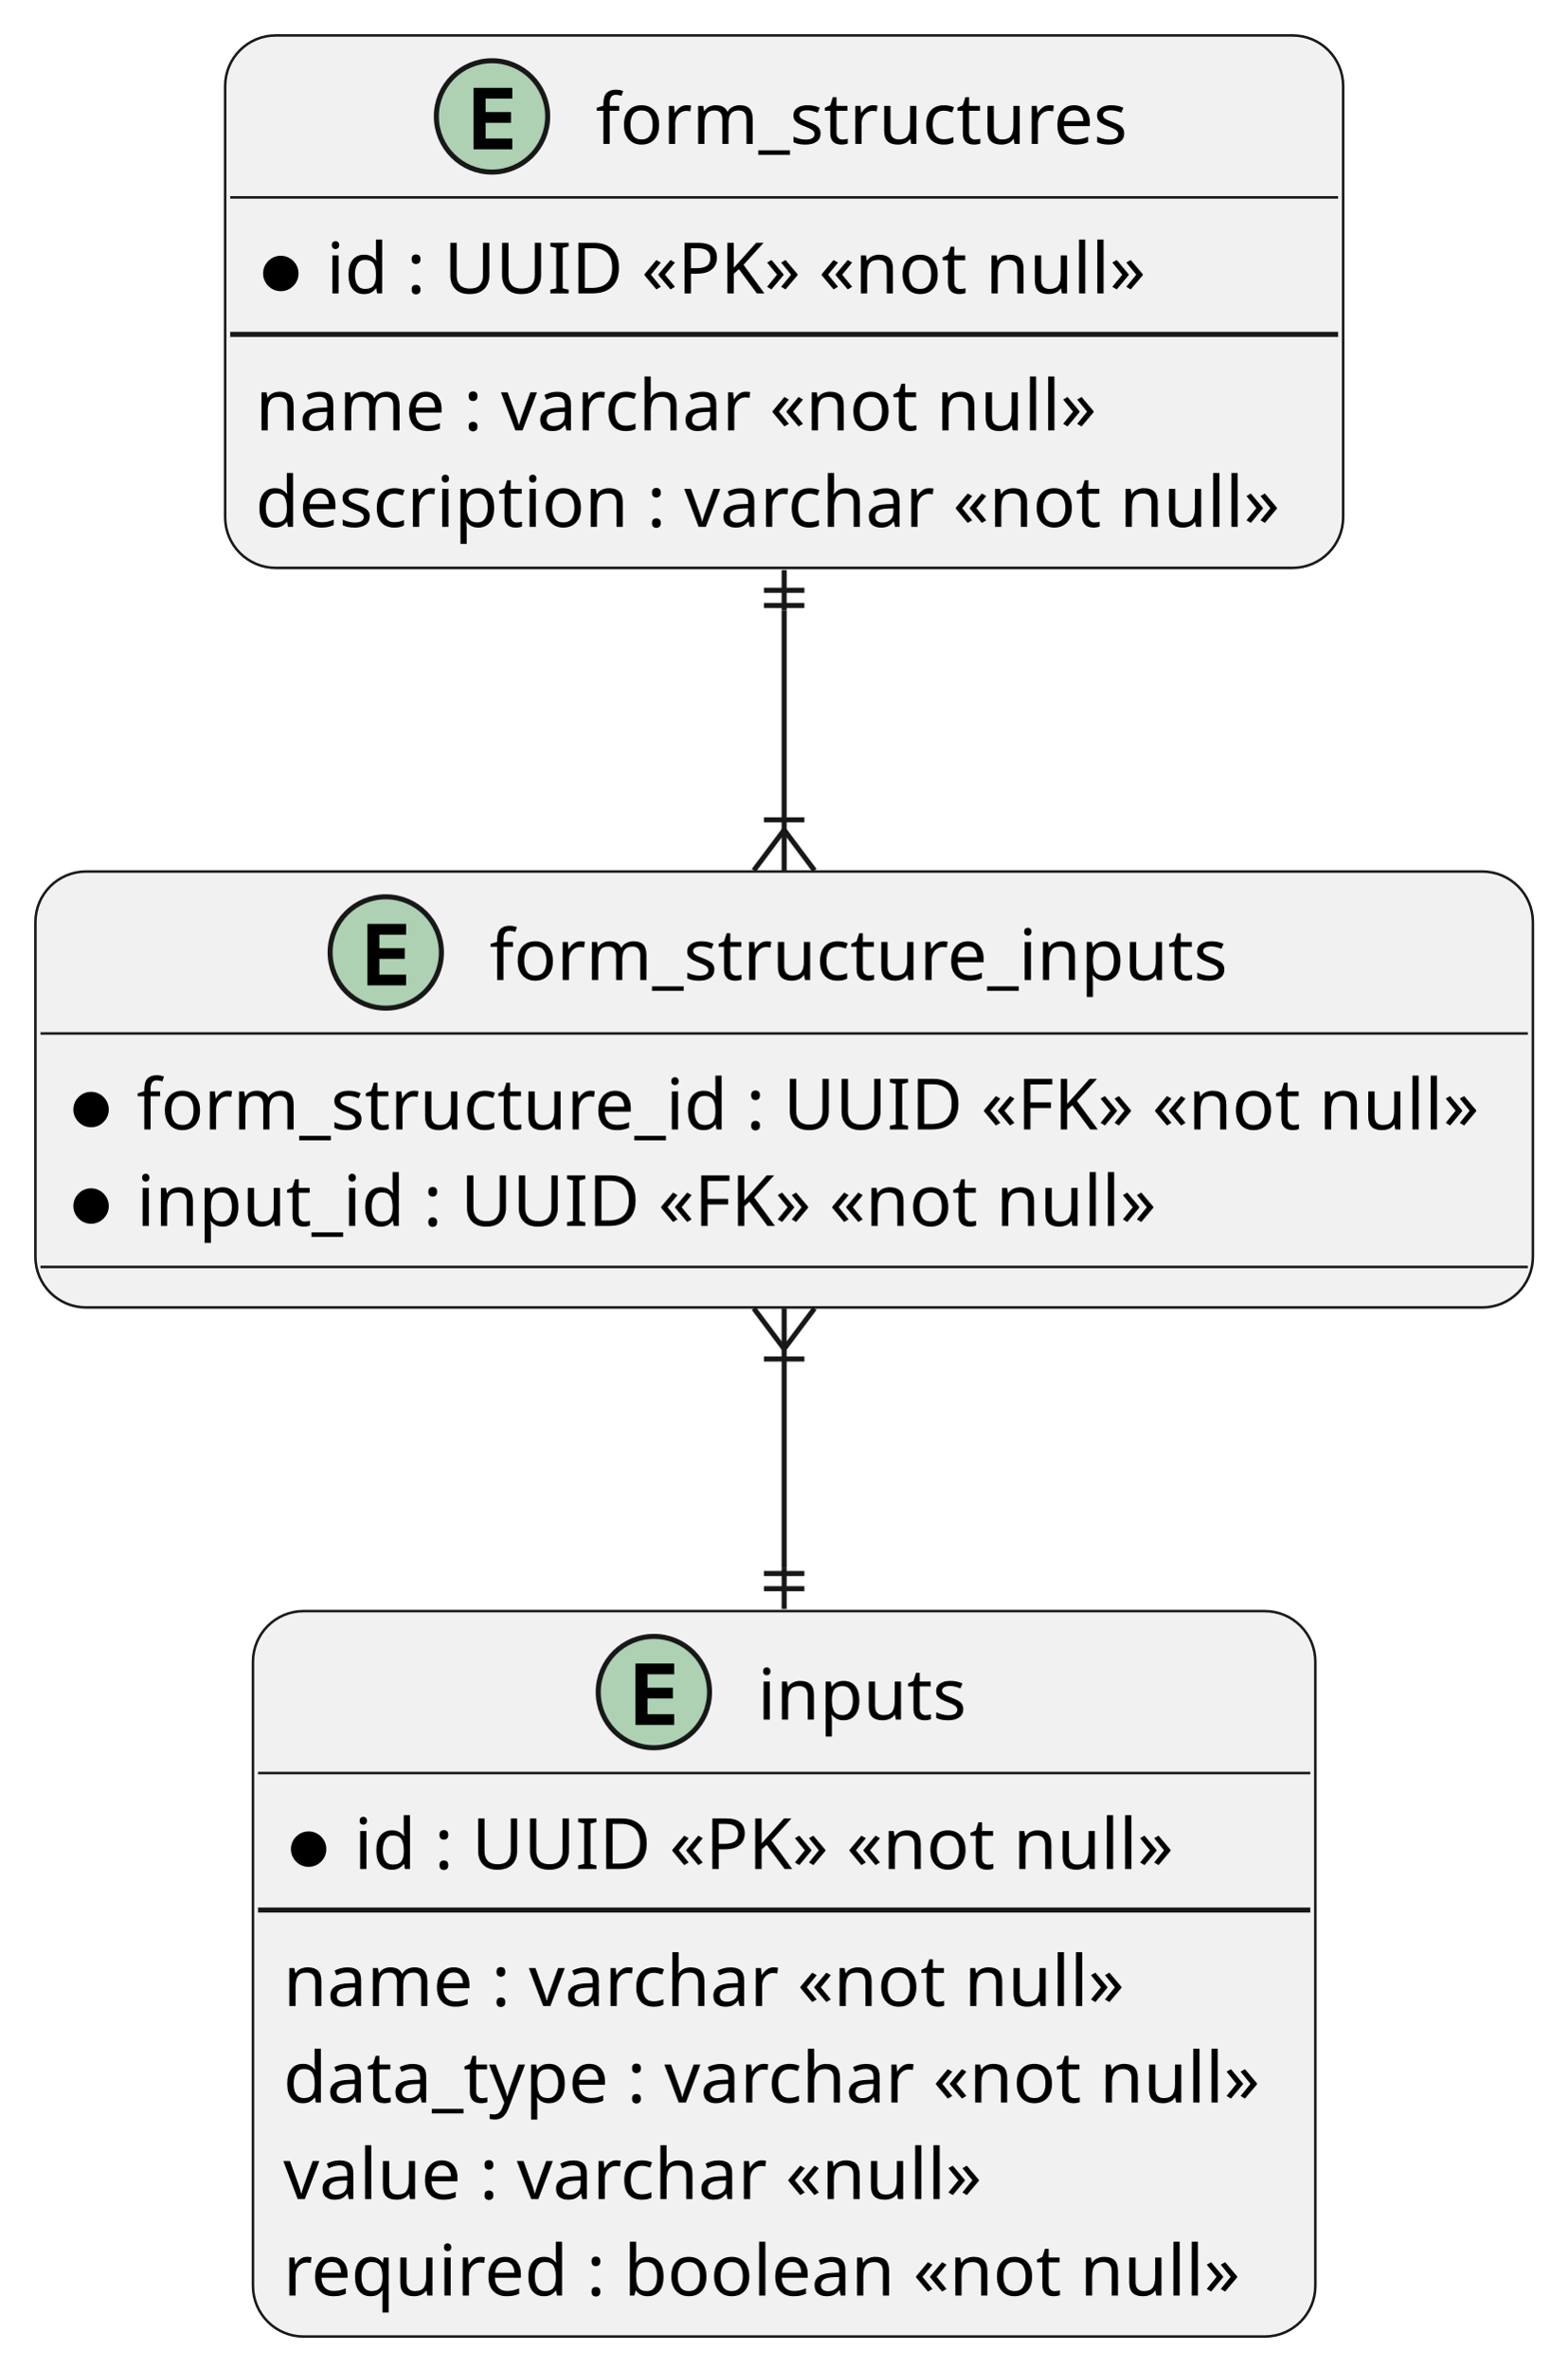
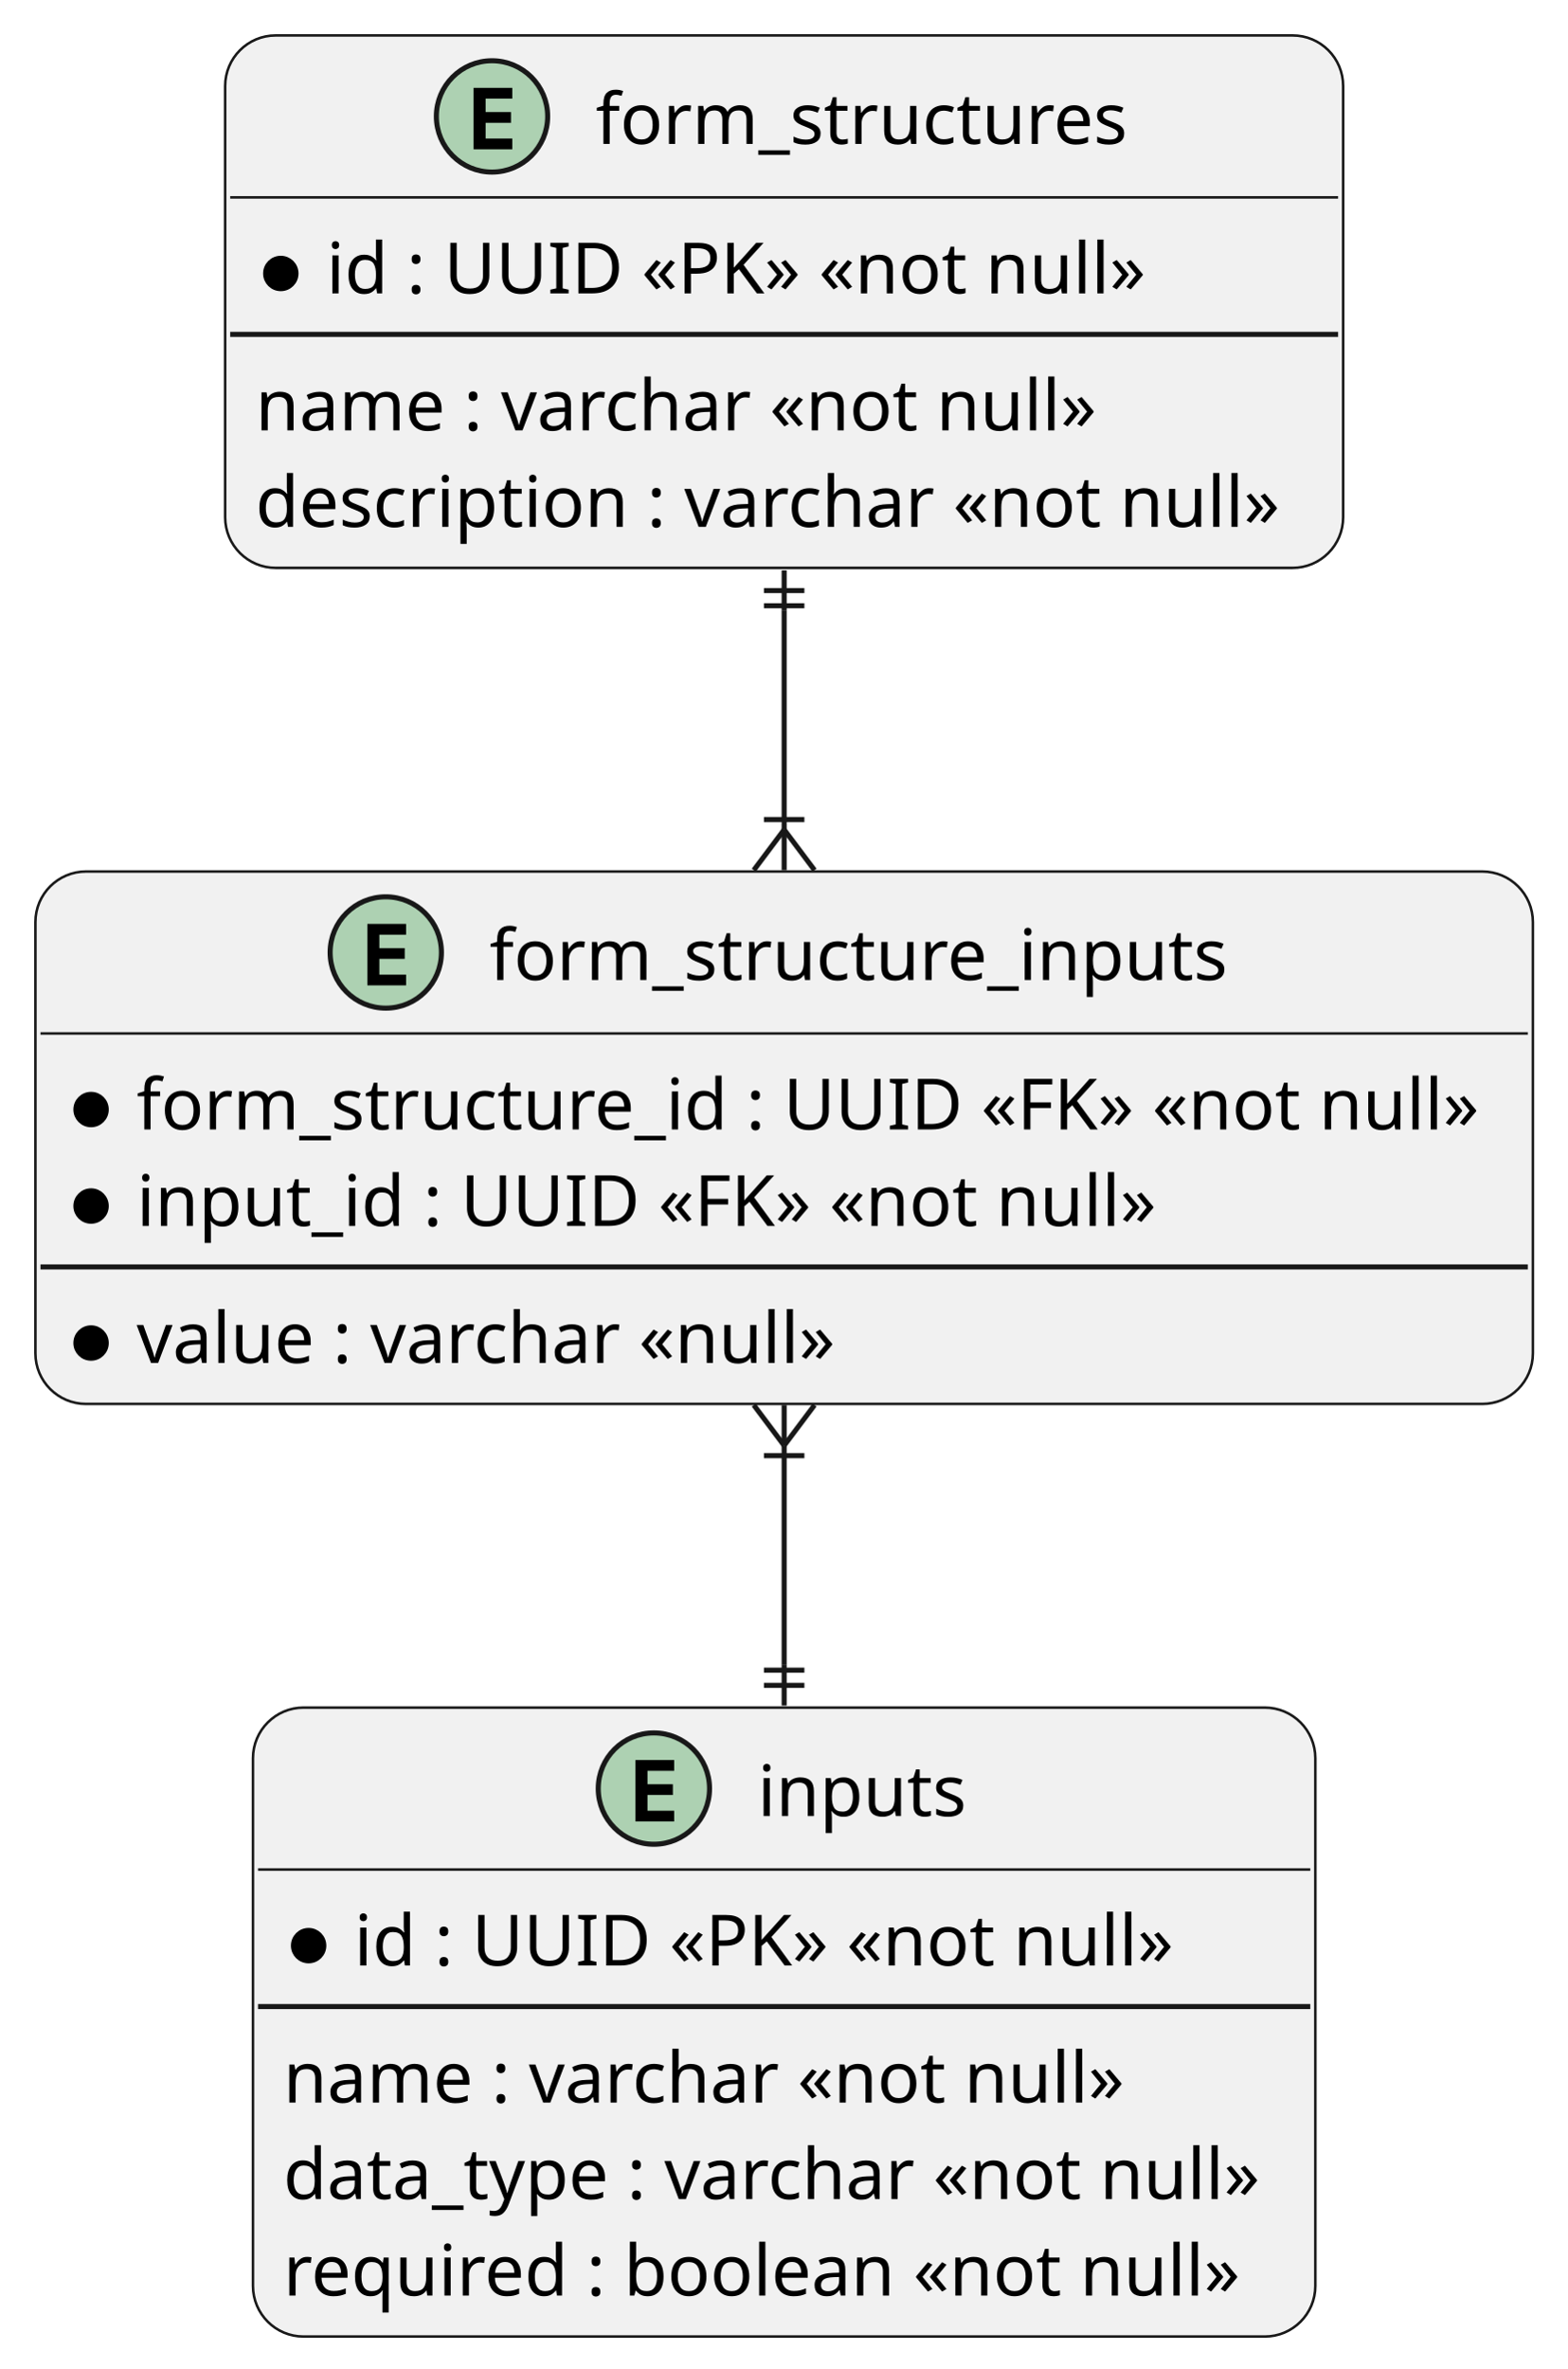
<svg xmlns="http://www.w3.org/2000/svg" contentStyleType="text/css" height="2437.5px" preserveAspectRatio="none" style="width:1614px;height:2437px;background:#FFFFFF;" version="1.1" viewBox="0 0 1614 2437" width="1614.583px" zoomAndPan="magnify">
  <defs />
  <g>
    <g id="elem_form_structures">
      <rect codeLine="5" fill="#F1F1F1" height="547.936" id="form_structures" rx="52.083" ry="52.083" style="stroke:#181818;stroke-width:2.604;" width="1151.042" x="231.771" y="36.458" />
      <ellipse cx="506.51" cy="119.792" fill="#ADD1B2" rx="57.292" ry="57.292" style="stroke:#181818;stroke-width:5.208;" />
      <path d="M487.549,153.646 L487.549,90.413 L527.425,90.413 L527.425,101.481 L499.919,101.481 L499.919,115.316 L526.042,115.316 L526.042,126.383 L499.919,126.383 L499.919,142.578 L527.425,142.578 L527.425,153.646 L487.549,153.646 Z " fill="#000000" />
      <text fill="#000000" font-family="sans-serif" font-size="72.917" lengthAdjust="spacing" textLength="557.292" x="613.281" y="148.083">form_structures</text>
      <line style="stroke:#181818;stroke-width:2.604;" x1="236.979" x2="1377.604" y1="203.125" y2="203.125" />
      <ellipse cx="289.062" cy="281.427" fill="#000000" rx="15.625" ry="15.625" style="stroke:#000000;stroke-width:5.208;" />
      <text fill="#000000" font-family="sans-serif" font-size="72.917" lengthAdjust="spacing" textLength="859.375" x="335.938" y="301.906">id : UUID «PK» «not null»</text>
      <line style="stroke:#181818;stroke-width:5.208;" x1="236.979" x2="1377.604" y1="344.104" y2="344.104" />
      <text fill="#000000" font-family="sans-serif" font-size="72.917" lengthAdjust="spacing" textLength="890.625" x="263.021" y="442.885">name : varchar «not null»</text>
      <text fill="#000000" font-family="sans-serif" font-size="72.917" lengthAdjust="spacing" textLength="1088.542" x="263.021" y="542.197">description : varchar «not null»</text>
    </g>
    <g id="elem_inputs">
-       <rect codeLine="12" fill="#F1F1F1" height="746.56" id="inputs" rx="52.083" ry="52.083" style="stroke:#181818;stroke-width:2.604;" width="1093.75" x="260.417" y="1658.021" />
-       <ellipse cx="673.177" cy="1741.354" fill="#ADD1B2" rx="57.292" ry="57.292" style="stroke:#181818;stroke-width:5.208;" />
-       <path d="M654.216,1775.208 L654.216,1711.976 L694.092,1711.976 L694.092,1723.044 L666.585,1723.044 L666.585,1736.878 L692.708,1736.878 L692.708,1747.946 L666.585,1747.946 L666.585,1764.141 L694.092,1764.141 L694.092,1775.208 L654.216,1775.208 Z " fill="#000000" />
-       <text fill="#000000" font-family="sans-serif" font-size="72.917" lengthAdjust="spacing" textLength="223.958" x="779.948" y="1769.646">inputs</text>
-       <line style="stroke:#181818;stroke-width:2.604;" x1="265.625" x2="1348.958" y1="1824.688" y2="1824.688" />
-       <ellipse cx="317.708" cy="1902.989" fill="#000000" rx="15.625" ry="15.625" style="stroke:#000000;stroke-width:5.208;" />
-       <text fill="#000000" font-family="sans-serif" font-size="72.917" lengthAdjust="spacing" textLength="859.375" x="364.583" y="1923.468">id : UUID «PK» «not null»</text>
-       <line style="stroke:#181818;stroke-width:5.208;" x1="265.625" x2="1348.958" y1="1965.666" y2="1965.666" />
-       <text fill="#000000" font-family="sans-serif" font-size="72.917" lengthAdjust="spacing" textLength="890.625" x="291.667" y="2064.447">name : varchar «not null»</text>
-       <text fill="#000000" font-family="sans-serif" font-size="72.917" lengthAdjust="spacing" textLength="1031.25" x="291.667" y="2163.759">data_type : varchar «not null»</text>
-       <text fill="#000000" font-family="sans-serif" font-size="72.917" lengthAdjust="spacing" textLength="744.792" x="291.667" y="2263.071">value : varchar «null»</text>
-       <text fill="#000000" font-family="sans-serif" font-size="72.917" lengthAdjust="spacing" textLength="1015.625" x="291.667" y="2362.383">required : boolean «not null»</text>
+       <rect codeLine="12" fill="#F1F1F1" height="647.248" id="inputs" rx="52.083" ry="52.083" style="stroke:#181818;stroke-width:2.604;" width="1093.75" x="260.417" y="1757.344" />
+       <ellipse cx="673.177" cy="1840.677" fill="#ADD1B2" rx="57.292" ry="57.292" style="stroke:#181818;stroke-width:5.208;" />
+       <path d="M654.216,1874.531 L654.216,1811.299 L694.092,1811.299 L694.092,1822.367 L666.585,1822.367 L666.585,1836.201 L692.708,1836.201 L692.708,1847.269 L666.585,1847.269 L666.585,1863.464 L694.092,1863.464 L694.092,1874.531 L654.216,1874.531 Z " fill="#000000" />
+       <text fill="#000000" font-family="sans-serif" font-size="72.917" lengthAdjust="spacing" textLength="223.958" x="779.948" y="1868.969">inputs</text>
+       <line style="stroke:#181818;stroke-width:2.604;" x1="265.625" x2="1348.958" y1="1924.01" y2="1924.01" />
+       <ellipse cx="317.708" cy="2002.312" fill="#000000" rx="15.625" ry="15.625" style="stroke:#000000;stroke-width:5.208;" />
+       <text fill="#000000" font-family="sans-serif" font-size="72.917" lengthAdjust="spacing" textLength="859.375" x="364.583" y="2022.791">id : UUID «PK» «not null»</text>
+       <line style="stroke:#181818;stroke-width:5.208;" x1="265.625" x2="1348.958" y1="2064.989" y2="2064.989" />
+       <text fill="#000000" font-family="sans-serif" font-size="72.917" lengthAdjust="spacing" textLength="890.625" x="291.667" y="2163.77">name : varchar «not null»</text>
+       <text fill="#000000" font-family="sans-serif" font-size="72.917" lengthAdjust="spacing" textLength="1031.25" x="291.667" y="2263.082">data_type : varchar «not null»</text>
+       <text fill="#000000" font-family="sans-serif" font-size="72.917" lengthAdjust="spacing" textLength="1015.625" x="291.667" y="2362.394">required : boolean «not null»</text>
    </g>
    <g id="elem_form_structure_inputs">
-       <rect codeLine="21" fill="#F1F1F1" height="448.624" id="form_structure_inputs" rx="52.083" ry="52.083" style="stroke:#181818;stroke-width:2.604;" width="1541.667" x="36.458" y="896.875" />
+       <rect codeLine="20" fill="#F1F1F1" height="547.936" id="form_structure_inputs" rx="52.083" ry="52.083" style="stroke:#181818;stroke-width:2.604;" width="1541.667" x="36.458" y="896.875" />
      <ellipse cx="397.135" cy="980.208" fill="#ADD1B2" rx="57.292" ry="57.292" style="stroke:#181818;stroke-width:5.208;" />
      <path d="M378.174,1014.062 L378.174,950.83 L418.05,950.83 L418.05,961.898 L390.544,961.898 L390.544,975.732 L416.667,975.732 L416.667,986.8 L390.544,986.8 L390.544,1002.995 L418.05,1002.995 L418.05,1014.062 L378.174,1014.062 Z " fill="#000000" />
      <text fill="#000000" font-family="sans-serif" font-size="72.917" lengthAdjust="spacing" textLength="776.042" x="503.906" y="1008.5">form_structure_inputs</text>
      <line style="stroke:#181818;stroke-width:2.604;" x1="41.667" x2="1572.917" y1="1063.542" y2="1063.542" />
      <ellipse cx="93.75" cy="1141.843" fill="#000000" rx="15.625" ry="15.625" style="stroke:#000000;stroke-width:5.208;" />
      <text fill="#000000" font-family="sans-serif" font-size="72.917" lengthAdjust="spacing" textLength="1406.25" x="140.625" y="1162.323">form_structure_id : UUID «FK» «not null»</text>
      <ellipse cx="93.75" cy="1241.156" fill="#000000" rx="15.625" ry="15.625" style="stroke:#000000;stroke-width:5.208;" />
      <text fill="#000000" font-family="sans-serif" font-size="72.917" lengthAdjust="spacing" textLength="1072.917" x="140.625" y="1261.635">input_id : UUID «FK» «not null»</text>
-       <line style="stroke:#181818;stroke-width:2.604;" x1="41.667" x2="1572.917" y1="1303.832" y2="1303.832" />
+       <line style="stroke:#181818;stroke-width:5.208;" x1="41.667" x2="1572.917" y1="1303.832" y2="1303.832" />
+       <ellipse cx="93.75" cy="1382.134" fill="#000000" rx="15.625" ry="15.625" style="stroke:#000000;stroke-width:5.208;" />
+       <text fill="#000000" font-family="sans-serif" font-size="72.917" lengthAdjust="spacing" textLength="744.792" x="140.625" y="1402.613">value : varchar «null»</text>
    </g>
    <g id="link_form_structures_form_structure_inputs">
-       <path codeLine="26" d="M807.292,628.281 C807.292,728.958 807.292,758.49 807.292,854.115 " fill="none" id="form_structures-form_structure_inputs" style="stroke:#181818;stroke-width:5.208;" />
-       <line style="stroke:#181818;stroke-width:5.208;" x1="786.458" x2="828.125" y1="607.448" y2="607.448" />
-       <line style="stroke:#181818;stroke-width:5.208;" x1="786.458" x2="828.125" y1="623.073" y2="623.073" />
-       <line style="stroke:#181818;stroke-width:5.208;" x1="807.292" x2="807.292" y1="628.281" y2="586.615" />
-       <line style="stroke:#181818;stroke-width:5.208;" x1="807.292" x2="838.542" y1="854.115" y2="895.781" />
-       <line style="stroke:#181818;stroke-width:5.208;" x1="807.292" x2="776.042" y1="854.115" y2="895.781" />
-       <line style="stroke:#181818;stroke-width:5.208;" x1="807.292" x2="807.292" y1="854.115" y2="895.781" />
-       <line style="stroke:#181818;stroke-width:5.208;" x1="828.125" x2="786.458" y1="843.698" y2="843.698" />
+       <path codeLine="27" d="M807.292,628.594 C807.292,727.24 807.292,755.312 807.292,853.802 " fill="none" id="form_structures-form_structure_inputs" style="stroke:#181818;stroke-width:5.208;" />
+       <line style="stroke:#181818;stroke-width:5.208;" x1="786.458" x2="828.125" y1="607.76" y2="607.76" />
+       <line style="stroke:#181818;stroke-width:5.208;" x1="786.458" x2="828.125" y1="623.385" y2="623.385" />
+       <line style="stroke:#181818;stroke-width:5.208;" x1="807.292" x2="807.292" y1="628.594" y2="586.927" />
+       <line style="stroke:#181818;stroke-width:5.208;" x1="807.292" x2="838.542" y1="853.802" y2="895.469" />
+       <line style="stroke:#181818;stroke-width:5.208;" x1="807.292" x2="776.042" y1="853.802" y2="895.469" />
+       <line style="stroke:#181818;stroke-width:5.208;" x1="807.292" x2="807.292" y1="853.802" y2="895.469" />
+       <line style="stroke:#181818;stroke-width:5.208;" x1="828.125" x2="786.458" y1="843.385" y2="843.385" />
    </g>
    <g id="link_form_structure_inputs_inputs">
-       <path codeLine="27" d="M807.292,1388.177 C807.292,1481.302 807.292,1509.01 807.292,1614.115 " fill="none" id="form_structure_inputs-inputs" style="stroke:#181818;stroke-width:5.208;" />
-       <line style="stroke:#181818;stroke-width:5.208;" x1="807.292" x2="776.042" y1="1388.177" y2="1346.51" />
-       <line style="stroke:#181818;stroke-width:5.208;" x1="807.292" x2="838.542" y1="1388.177" y2="1346.51" />
-       <line style="stroke:#181818;stroke-width:5.208;" x1="807.292" x2="807.292" y1="1388.177" y2="1346.51" />
-       <line style="stroke:#181818;stroke-width:5.208;" x1="786.458" x2="828.125" y1="1398.594" y2="1398.594" />
-       <line style="stroke:#181818;stroke-width:5.208;" x1="828.125" x2="786.458" y1="1634.948" y2="1634.948" />
-       <line style="stroke:#181818;stroke-width:5.208;" x1="828.125" x2="786.458" y1="1619.323" y2="1619.323" />
-       <line style="stroke:#181818;stroke-width:5.208;" x1="807.292" x2="807.292" y1="1614.115" y2="1655.781" />
+       <path codeLine="28" d="M807.292,1487.656 C807.292,1585 807.292,1612.396 807.292,1713.594 " fill="none" id="form_structure_inputs-inputs" style="stroke:#181818;stroke-width:5.208;" />
+       <line style="stroke:#181818;stroke-width:5.208;" x1="807.292" x2="776.042" y1="1487.656" y2="1445.99" />
+       <line style="stroke:#181818;stroke-width:5.208;" x1="807.292" x2="838.542" y1="1487.656" y2="1445.99" />
+       <line style="stroke:#181818;stroke-width:5.208;" x1="807.292" x2="807.292" y1="1487.656" y2="1445.99" />
+       <line style="stroke:#181818;stroke-width:5.208;" x1="786.458" x2="828.125" y1="1498.073" y2="1498.073" />
+       <line style="stroke:#181818;stroke-width:5.208;" x1="828.125" x2="786.458" y1="1734.427" y2="1734.427" />
+       <line style="stroke:#181818;stroke-width:5.208;" x1="828.125" x2="786.458" y1="1718.802" y2="1718.802" />
+       <line style="stroke:#181818;stroke-width:5.208;" x1="807.292" x2="807.292" y1="1713.594" y2="1755.26" />
    </g>
  </g>
</svg>
